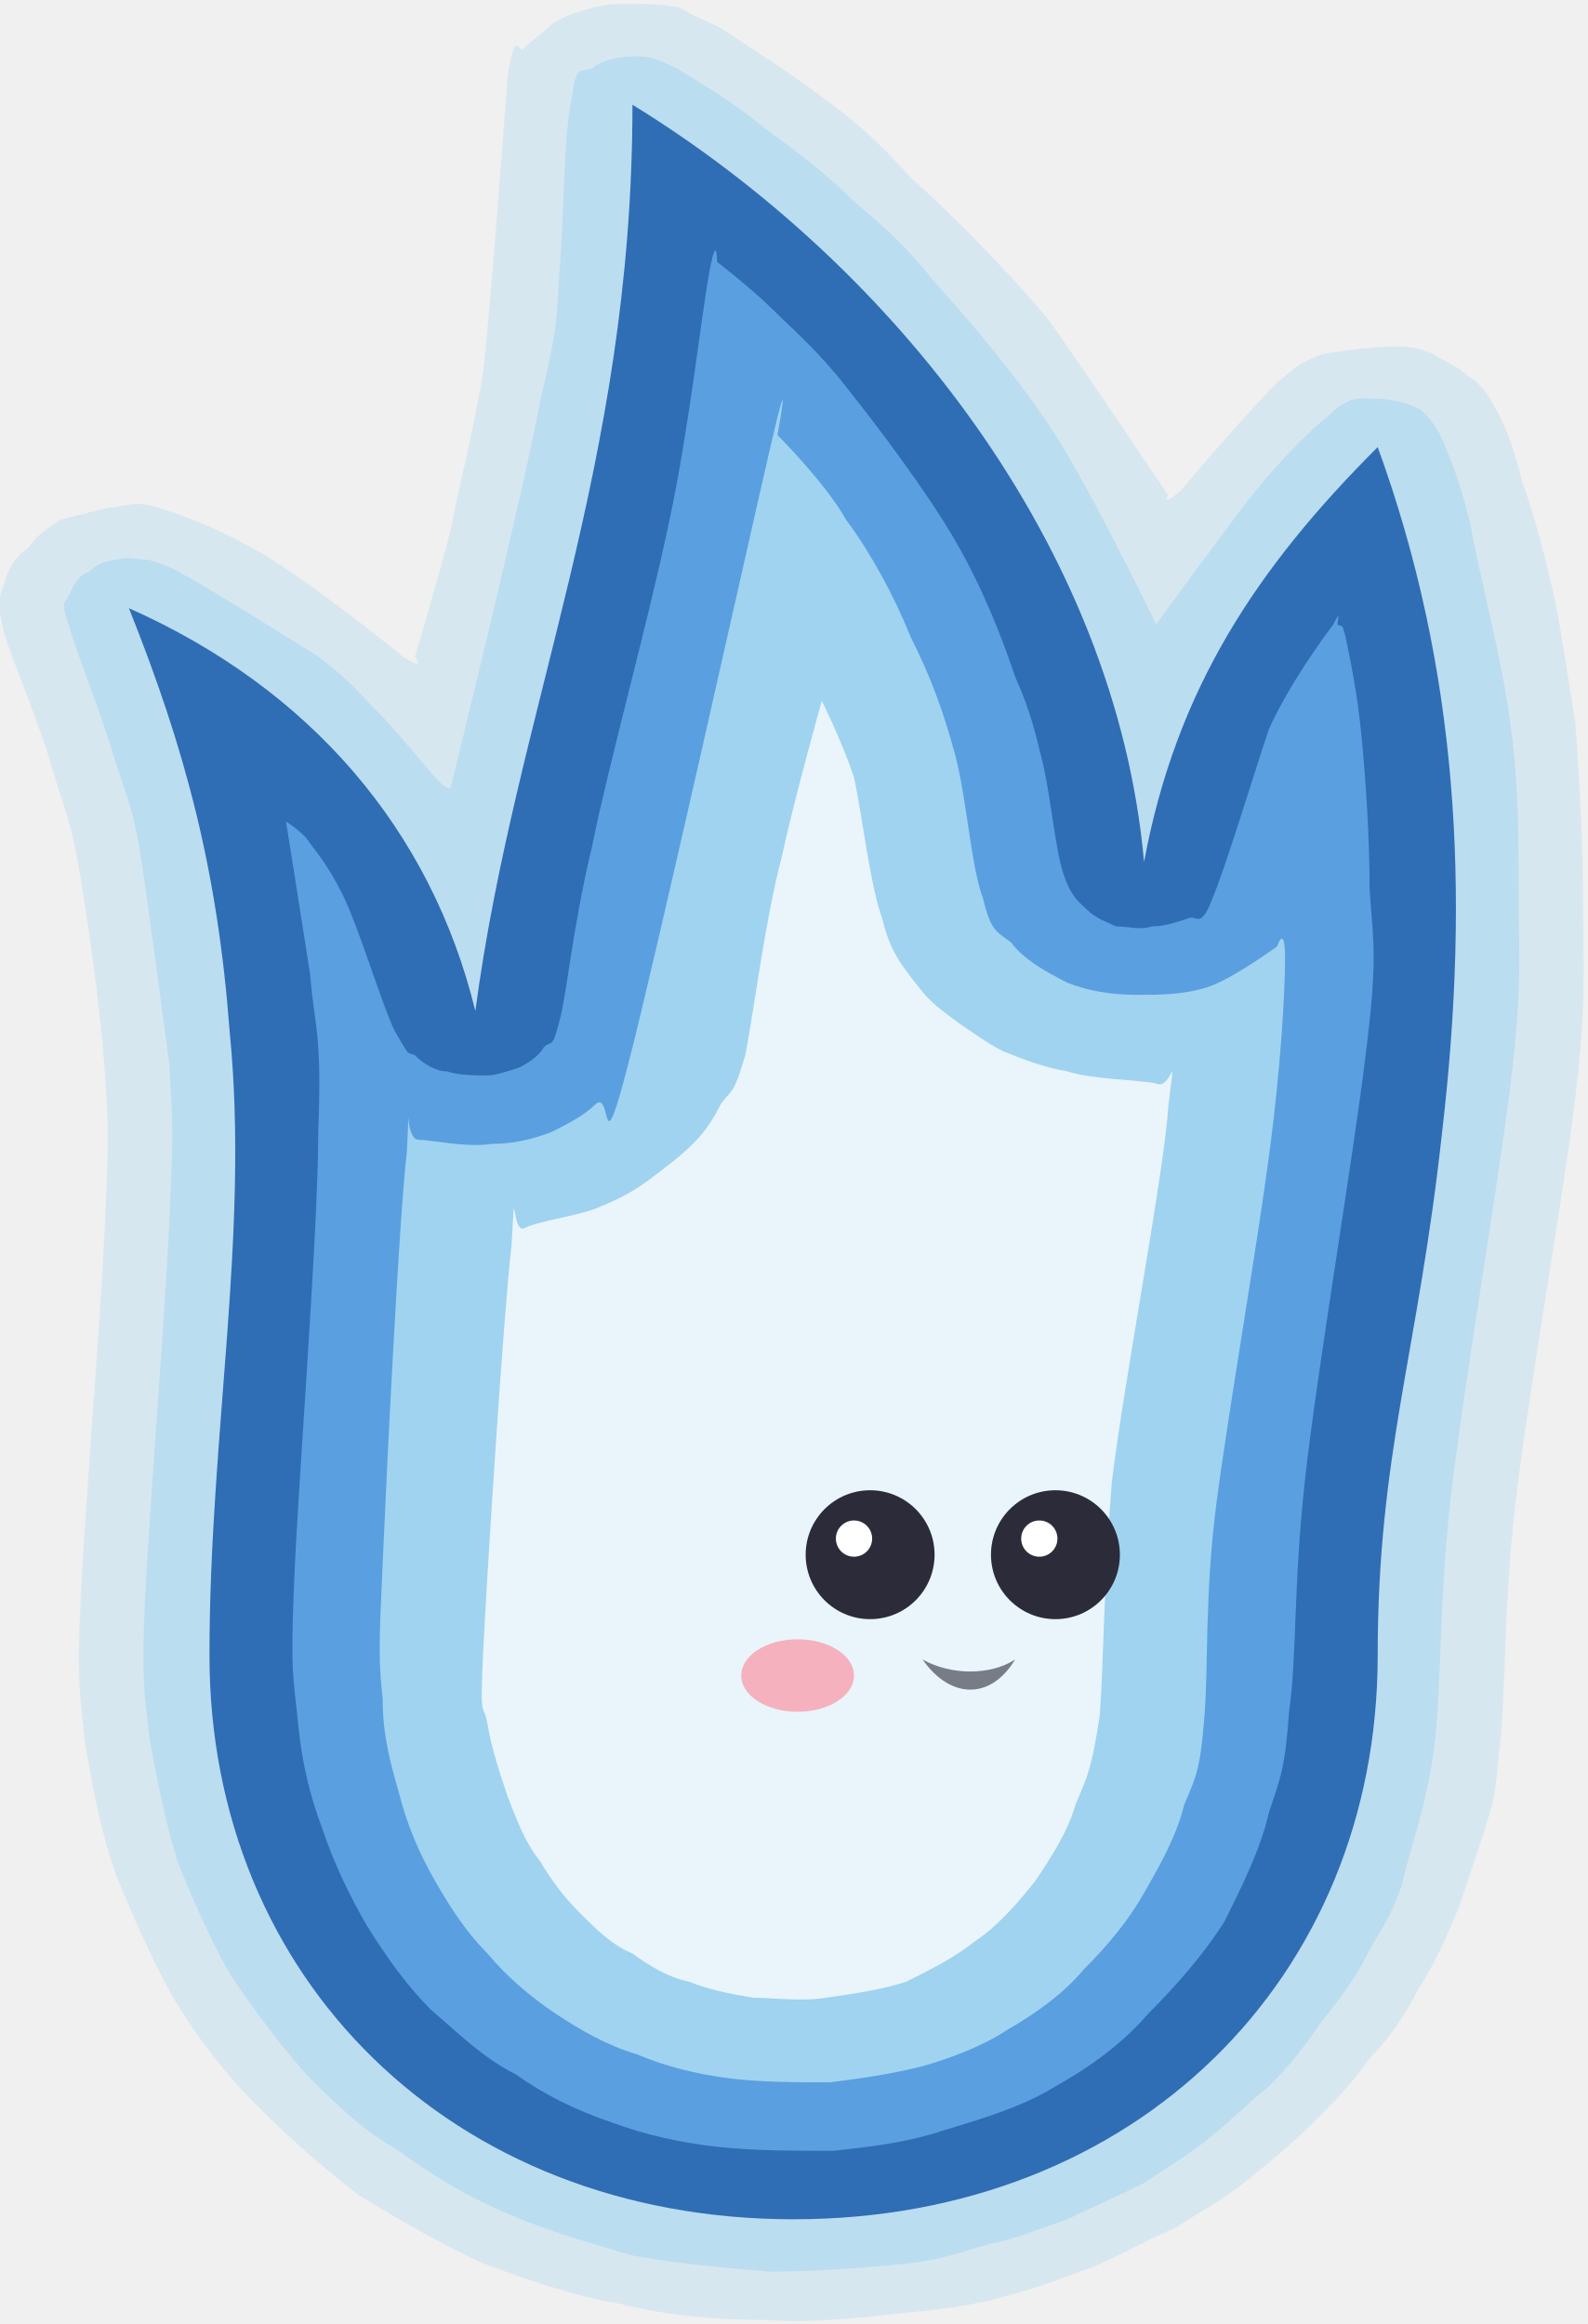
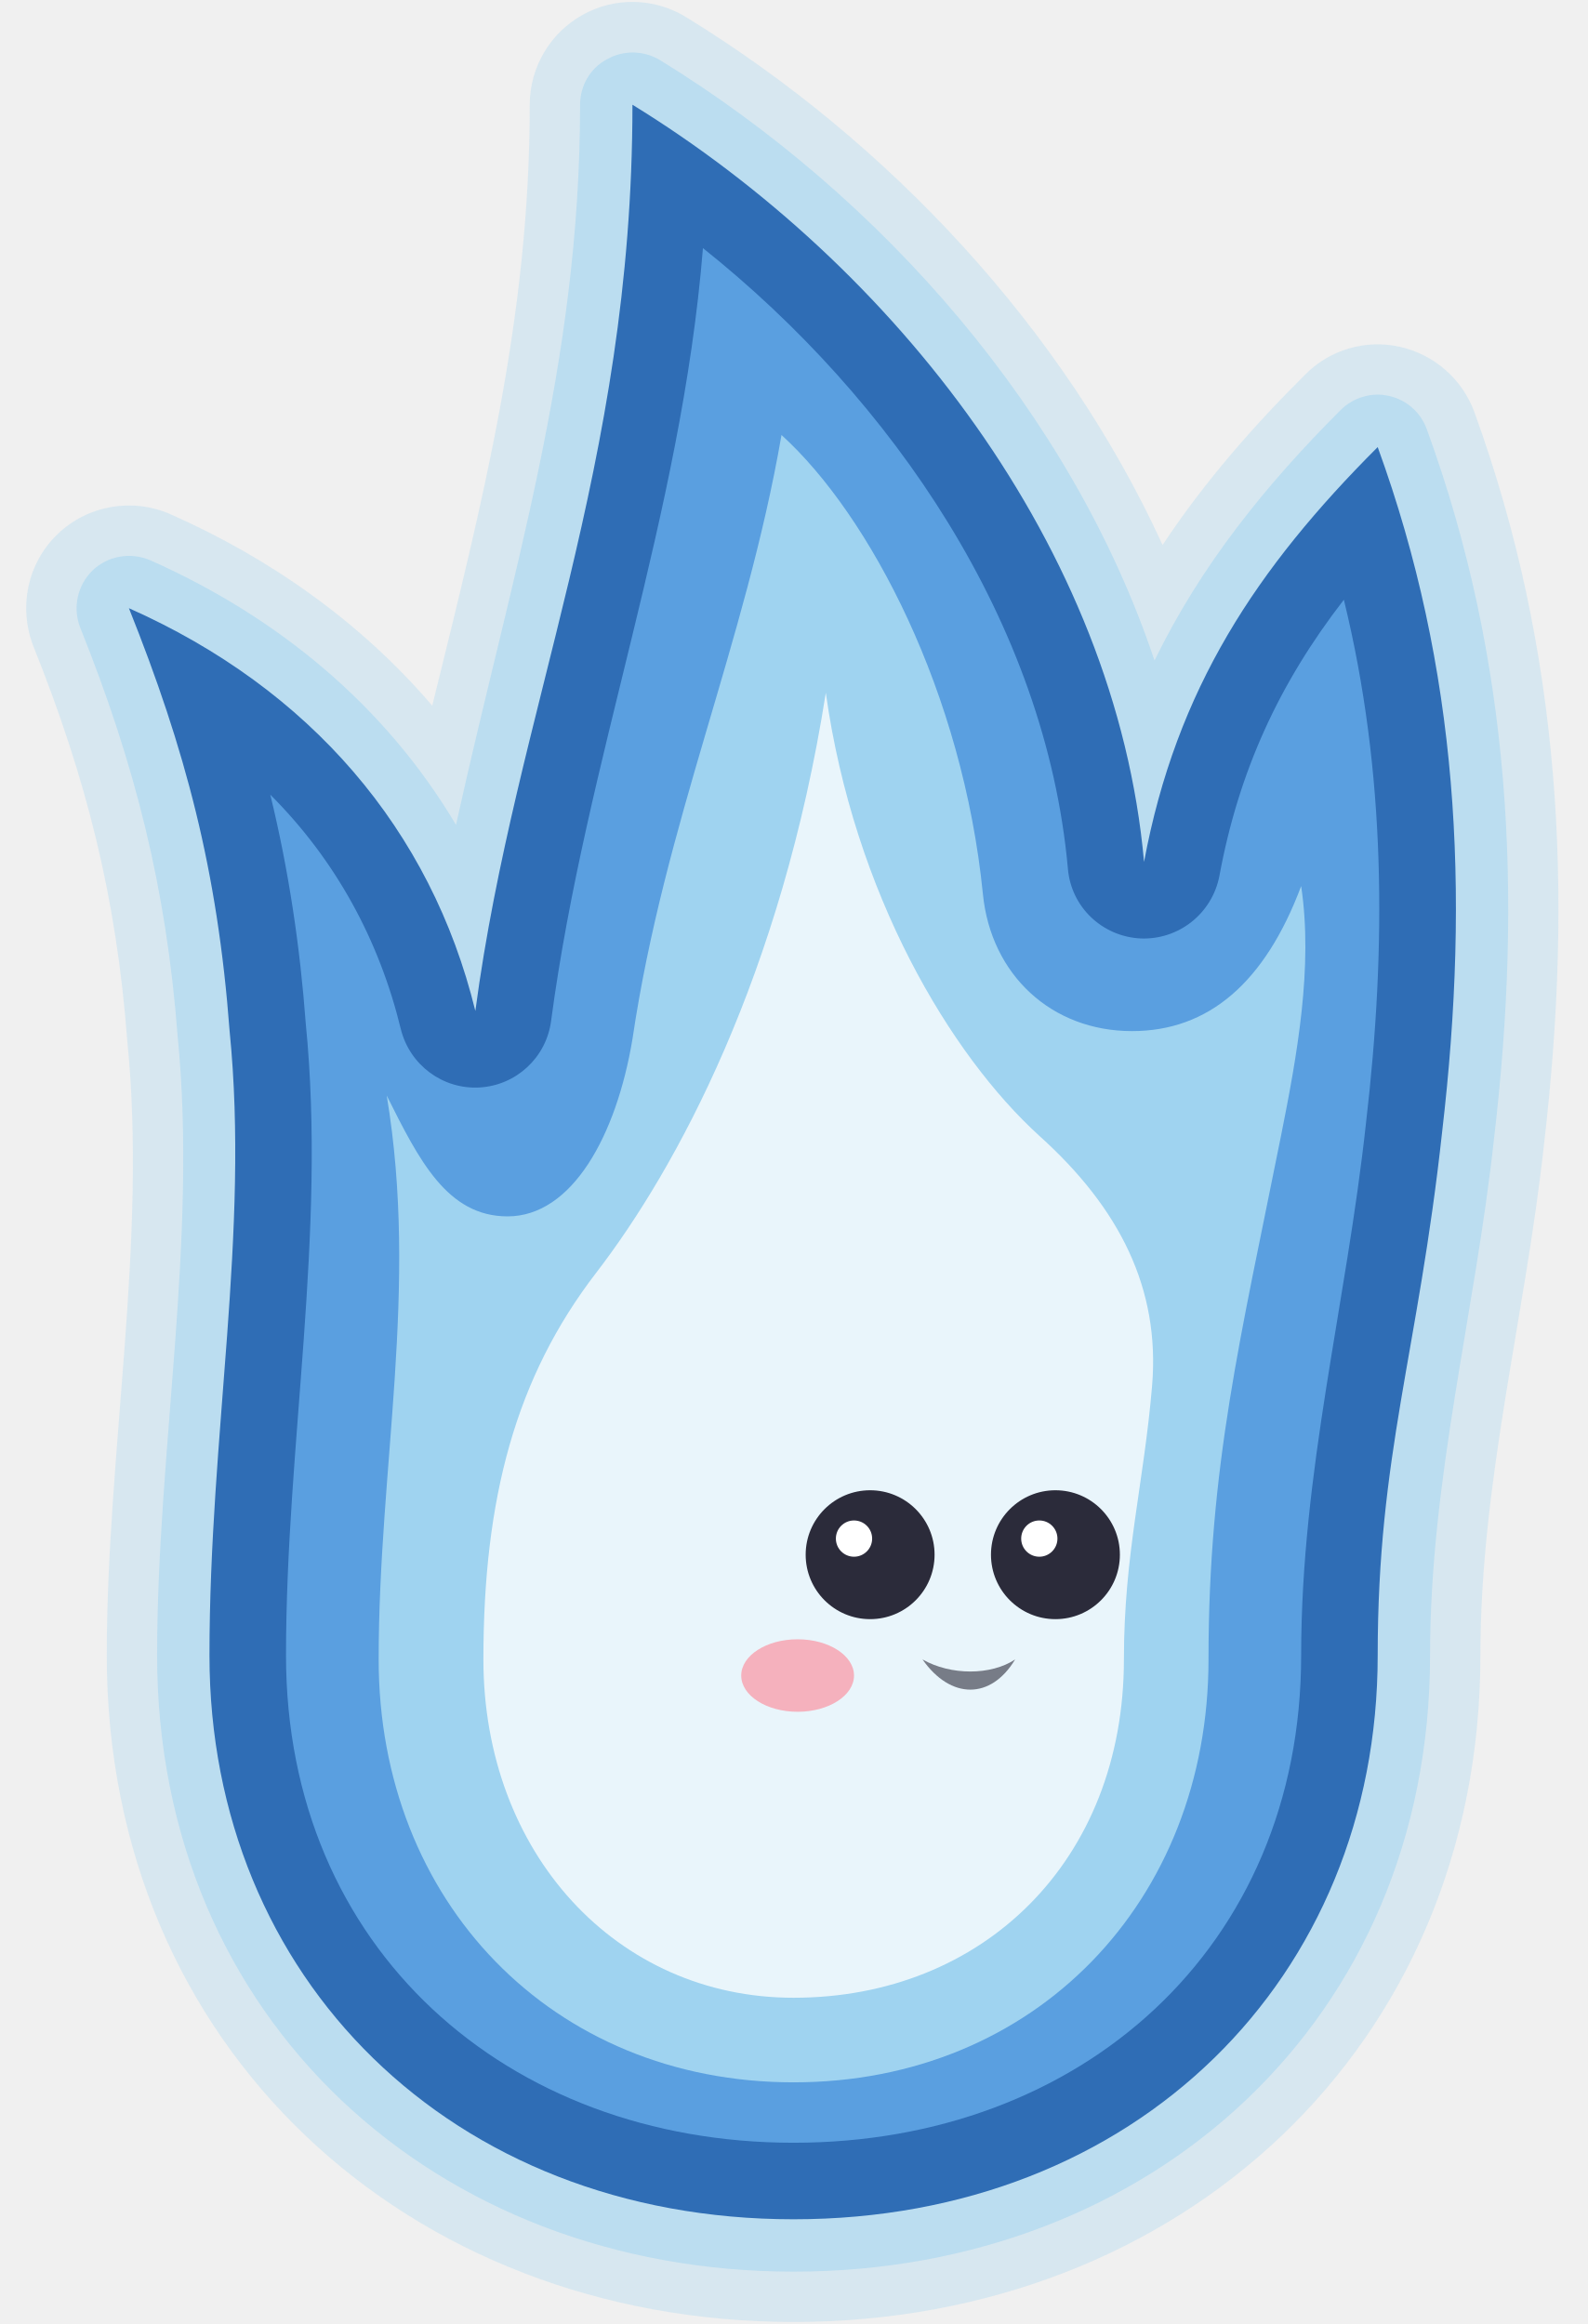
<svg xmlns="http://www.w3.org/2000/svg" viewBox="1.8 -7.6 39.4 57.7">
  <g class="mythical-rock" style="transform-box: fill-box; transform-origin: 50% 85%">
    <g class="part-pulse" style="transform-box:fill-box;transform-origin:50% 66%">
-       <path d="M17.5-7.5C17.1-7.5 16.8-7.5 16.5-7.4C16.1-7.3 15.8-7.2 15.5-7C15.3-6.8 15-6.6 14.8-6.4C14.7-6.2 14.6-7 14.4-5.7C14.3-4.3 14-0.3 13.8 1.6C13.5 3.4 13.2 4.4 13 5.5C12.7 6.7 12.1 8.7 12.1 8.7C12.1 8.7 12.4 9.1 11.8 8.7C11.2 8.2 9.4 6.8 8.4 6.2C7.4 5.6 6.4 5.2 5.7 5C5.1 4.8 4.9 5 4.5 5C4.1 5.1 3.7 5.2 3.3 5.3C3 5.5 2.7 5.7 2.5 6C2.2 6.2 2 6.5 1.9 6.9C1.8 7.2 1.7 7.3 1.9 8.1C2.1 8.8 2.8 10.4 3.1 11.5C3.4 12.5 3.6 12.9 3.8 14.2C4 15.4 4.3 17.5 4.4 19C4.5 20.4 4.5 20.7 4.4 22.9C4.3 25.1 3.9 30 3.8 32.1C3.7 34.3 3.8 34.5 3.9 35.6C4.1 36.8 4.3 37.9 4.7 39C5.1 40 5.6 41.1 6.1 42C6.7 43 7.4 43.9 8.2 44.7C9 45.5 9.8 46.2 10.7 46.9C11.7 47.5 12.7 48.1 13.8 48.6C14.9 49 16 49.4 17.2 49.6C18.4 49.9 19.6 50 20.8 50C22.1 50.1 23.5 49.9 24.5 49.8C25.5 49.7 26.1 49.6 26.8 49.4C27.6 49.2 28.3 48.9 28.9 48.7C29.6 48.4 30.3 48 31 47.7C31.6 47.3 32.2 47 32.8 46.5C33.3 46.1 33.9 45.6 34.4 45.1C34.9 44.6 35.4 44.1 35.8 43.5C36.3 43 36.7 42.4 37 41.8C37.4 41.2 37.7 40.5 38 39.8C38.2 39.2 38.4 38.6 38.6 38C38.8 37.3 38.9 37.3 39 36C39.2 34.6 39.1 32.6 39.4 29.9C39.7 27.2 40.6 22.2 40.9 19.7C41.2 17.2 41.1 16.4 41.1 14.9C41.1 13.3 41 11.6 40.9 10.3C40.7 9.1 40.6 8.3 40.4 7.3C40.2 6.4 39.9 5.2 39.6 4.4C39.4 3.6 39.2 3 38.9 2.5C38.7 2.1 38.5 1.9 38.2 1.7C38 1.5 37.7 1.4 37.4 1.2C37.2 1.1 36.9 1 36.5 1C36 1 35.1 1.1 34.6 1.2C34.1 1.4 34.1 1.4 33.5 1.9C32.9 2.5 31.5 4.1 31.1 4.6C30.6 5 30.8 4.7 30.8 4.7C30.8 4.7 28.8 1.7 27.8 0.3C26.7-1 25.4-2.3 24.4-3.2C23.5-4.2 23-4.6 22.2-5.2C21.4-5.8 20.3-6.5 19.7-6.9C19.1-7.2 19-7.2 18.7-7.4C18.3-7.5 17.9-7.5 17.5-7.5Z" fill="#9fd3f0" opacity="0.3" />
-       <path d="M17.5-6.2C17.2-6.2 16.7-6.1 16.5-5.9C16.2-5.8 16.1-6 16-5.2C15.8-4.4 15.8-2.3 15.7-1C15.6 0.3 15.7 0.3 15.2 2.4C14.8 4.6 13 11.9 13 11.9C13 11.9 13 12.1 12.7 11.8C12.4 11.5 11.7 10.6 11.2 10.1C10.7 9.6 10.5 9.3 9.7 8.7C8.9 8.2 7.3 7.2 6.6 6.8C5.9 6.4 5.8 6.4 5.5 6.3C5.2 6.3 5 6.2 4.7 6.3C4.5 6.3 4.2 6.4 4 6.6C3.7 6.7 3.6 7 3.5 7.2C3.4 7.4 3.3 7.3 3.5 7.9C3.7 8.6 4.3 10.1 4.6 11.1C4.9 12.1 5.1 12.4 5.3 13.7C5.5 15 5.8 17.3 6 18.8C6.1 20.4 6.1 20.6 6 22.8C5.9 25 5.5 30 5.4 32.1C5.3 34.3 5.4 34.4 5.5 35.5C5.7 36.6 5.9 37.6 6.2 38.6C6.6 39.6 7 40.5 7.5 41.4C8.1 42.3 8.7 43.1 9.4 43.9C10.1 44.6 10.8 45.3 11.7 45.8C12.5 46.4 13.5 47 14.5 47.4C15.4 47.8 16.5 48.1 17.5 48.4C18.6 48.6 19.7 48.7 20.9 48.8C22 48.8 23.4 48.7 24.3 48.6C25.2 48.5 25.7 48.3 26.4 48.1C27 48 27.7 47.7 28.3 47.5C28.9 47.2 29.6 46.9 30.2 46.6C30.8 46.2 31.3 45.9 31.8 45.5C32.3 45.1 32.8 44.6 33.3 44.2C33.8 43.7 34.2 43.2 34.6 42.6C35 42.1 35.4 41.6 35.7 41C36 40.4 36.3 40.1 36.6 39.2C36.8 38.3 37.2 37.3 37.4 35.8C37.6 34.2 37.5 32.5 37.8 29.7C38.1 27 39 21.8 39.3 19.3C39.6 16.8 39.5 16.2 39.5 14.7C39.5 13.2 39.5 11.9 39.3 10.4C39.1 8.8 38.5 6.6 38.3 5.4C38 4.2 37.8 3.8 37.6 3.3C37.4 2.9 37.3 2.8 37.1 2.6C36.8 2.4 36.3 2.3 36 2.3C35.6 2.3 35.3 2.2 34.8 2.7C34.3 3.1 33.5 3.9 32.8 4.8C32.1 5.7 30.5 7.9 30.5 7.9C30.5 7.9 28.9 4.6 28 3.2C27.1 1.8 25.9 0.4 25-0.6C24.2-1.6 23.7-2 23-2.6C22.3-3.3 21.5-3.9 20.8-4.4C20.1-5 19.1-5.6 18.6-5.9C18-6.2 17.9-6.2 17.5-6.2Z" fill="#9fd3f0" opacity="0.5" />
+       <path d="M21.5 50.05C11.92 50.05 4.45 43.23 4.45 33.5C4.45 28.48 5.46 23.21 4.96 18.25C4.69 14.67 3.94 11.72 2.63 8.45C2.25 7.48 2.48 6.38 3.23 5.66C3.98 4.94 5.09 4.75 6.04 5.17C8.52 6.27 10.76 7.85 12.53 9.92C13.78 4.84 14.95 0.3 14.95 -5C14.95 -5.92 15.45 -6.78 16.26 -7.23C17.06 -7.68 18.05 -7.66 18.84 -7.17C23.85 -4.09 28.2 0.55 30.66 5.93C31.68 4.39 32.89 3 34.2 1.7C34.81 1.08 35.7 0.82 36.55 1.01C37.4 1.2 38.1 1.81 38.4 2.63C40.56 8.58 40.86 14.55 40.13 20.8C39.67 25.06 38.55 29.17 38.55 33.5C38.55 43.23 31.08 50.05 21.5 50.05Z" fill="#9fd3f0" opacity="0.3" />
+       <path d="M21.5 48.8C12.62 48.8 5.7 42.54 5.7 33.5C5.7 28.42 6.71 23.16 6.21 18.13C5.93 14.45 5.15 11.37 3.79 7.98C3.6 7.49 3.72 6.93 4.1 6.56C4.48 6.2 5.04 6.1 5.53 6.31C8.68 7.71 11.35 9.9 13.12 12.88C14.48 6.7 16.2 1.47 16.2 -5C16.2 -5.47 16.45 -5.91 16.87 -6.13C17.28 -6.36 17.78 -6.35 18.18 -6.11C23.68 -2.73 28.4 2.64 30.46 8.8C31.61 6.43 33.23 4.43 35.08 2.58C35.39 2.27 35.85 2.13 36.28 2.23C36.72 2.33 37.07 2.64 37.22 3.06C39.32 8.82 39.6 14.6 38.89 20.65C38.42 24.99 37.3 29.1 37.3 33.5C37.3 42.54 30.38 48.8 21.5 48.8Z" fill="#9fd3f0" opacity="0.5" />
    </g>
    <path d="M21.5 47.5C13 47.5 7 41.5 7 33.5C7 28 8 23 7.5 18C7.2 14 6.4 11 5 7.5C9.5 9.5 12.5 13 13.6 17.5C14.6 10 17.5 4 17.5 -5C24 -1 29.5 6 30.2 13.8C31 9.5 33 6.5 36 3.5C38 9 38.3 14.5 37.6 20.5C37 26 36 28.5 36 33.5C36 41.5 30 47.5 21.5 47.5Z" fill="#2f6db5" />
-     <path d="M19.6-1.1C19.6-1.1 19.6-1.9 19.4-0.8C19.2 0.3 18.9 3.1 18.4 5.4C17.9 7.8 16.9 11.4 16.5 13.4C16 15.5 15.9 16.9 15.7 17.7C15.5 18.5 15.5 18.2 15.3 18.4C15.2 18.6 14.9 18.8 14.7 18.9C14.4 19 14.1 19.1 13.9 19.1C13.6 19.1 13.2 19.1 12.9 19C12.6 19 12.3 18.8 12.1 18.6C11.9 18.5 12 18.7 11.6 18C11.3 17.4 10.7 15.4 10.3 14.6C9.9 13.8 9.6 13.5 9.4 13.2C9.1 12.9 8.9 12.8 8.9 12.8C8.9 12.8 9.3 15.3 9.5 16.6C9.6 17.9 9.8 18 9.7 20.5C9.7 23 9.2 29.2 9.1 31.7C9 34.1 9.1 34.1 9.2 35.2C9.3 36.2 9.5 37 9.8 37.8C10.1 38.7 10.5 39.5 10.9 40.2C11.4 41 11.9 41.7 12.5 42.3C13.2 42.9 13.8 43.5 14.6 43.9C15.3 44.4 16.1 44.8 17 45.1C17.8 45.4 18.7 45.6 19.6 45.7C20.5 45.8 21.5 45.8 22.5 45.8C23.4 45.7 24.3 45.6 25.2 45.3C26.2 45 27.2 44.7 28 44.2C28.9 43.7 29.7 43.1 30.3 42.4C31 41.7 31.7 40.9 32.2 40.1C32.6 39.3 33.1 38.3 33.3 37.4C33.6 36.5 33.7 36.3 33.8 34.9C34 33.5 33.9 31.8 34.2 29.1C34.5 26.4 35.4 21.1 35.7 18.6C36 16.2 35.9 15.9 35.8 14.5C35.8 13.2 35.7 11.7 35.6 10.7C35.5 9.6 35.3 8.7 35.2 8.2C35.1 7.8 35.1 8 35 7.9C35 7.8 35.1 7.5 34.9 7.9C34.6 8.3 33.8 9.4 33.3 10.5C32.9 11.7 32.2 14 31.9 14.7C31.6 15.5 31.5 15.1 31.3 15.2C31 15.3 30.7 15.4 30.4 15.4C30.1 15.5 29.8 15.4 29.5 15.4C29.3 15.3 29 15.2 28.8 15C28.6 14.8 28.4 14.7 28.2 14.1C28 13.5 27.9 12.3 27.7 11.4C27.5 10.6 27.4 10.1 27 9.2C26.7 8.3 26.2 7 25.5 5.8C24.8 4.6 23.6 3 22.8 2C22.1 1.1 21.5 0.6 21 0.1C20.5-0.4 19.6-1.1 19.6-1.1Z" fill="#5a9fe0" />
-     <path d="M21.1 3.2C21.1 3.2 21.5 1 20.9 3.6C20.3 6.2 18.1 16.1 17.4 18.8C16.7 21.5 17 19.5 16.6 19.8C16.3 20.1 15.9 20.3 15.5 20.5C15 20.7 14.5 20.8 14 20.8C13.4 20.9 12.5 20.7 12.2 20.7C11.8 20.7 12 19.2 11.9 21C11.7 22.7 11.4 28.9 11.3 31.2C11.2 33.4 11.2 33.6 11.3 34.6C11.3 35.5 11.5 36.2 11.7 36.9C11.9 37.7 12.2 38.4 12.6 39.1C13 39.8 13.4 40.4 13.9 40.9C14.4 41.5 15 42 15.6 42.4C16.2 42.8 16.9 43.2 17.6 43.4C18.3 43.7 19.1 43.9 19.9 44C20.7 44.1 21.6 44.1 22.4 44.1C23.2 44 23.9 43.9 24.7 43.7C25.4 43.5 26.2 43.2 26.8 42.8C27.5 42.4 28.2 41.9 28.7 41.3C29.3 40.7 29.8 40.1 30.2 39.4C30.6 38.7 31 38 31.2 37.2C31.5 36.5 31.6 36.3 31.7 35C31.8 33.8 31.7 32 32 29.7C32.3 27.4 33 23.4 33.3 21.1C33.6 18.9 33.7 17 33.7 16.2C33.7 15.3 33.5 15.9 33.5 15.9C33.5 15.9 32.4 16.7 31.8 16.9C31.2 17.1 30.6 17.1 30 17.1C29.4 17.1 28.8 17 28.3 16.8C27.7 16.5 27.2 16.2 26.9 15.8C26.5 15.5 26.4 15.5 26.2 14.7C25.9 13.9 25.8 12.2 25.5 11.1C25.2 10 24.9 9.2 24.4 8.2C24 7.2 23.4 6.1 22.8 5.3C22.3 4.4 21.1 3.2 21.1 3.2Z" fill="#9fd3f0" />
+     <path d="M21.5 45.6C14.38 45.6 8.9 40.77 8.9 33.5C8.9 28.27 9.91 23.03 9.39 17.81C9.25 15.92 8.97 14.02 8.51 12.13C10.13 13.75 11.21 15.73 11.75 17.95C11.97 18.84 12.79 19.45 13.7 19.4C14.61 19.35 15.36 18.66 15.48 17.75C16.35 11.23 18.71 5.23 19.25 -1.44C23.95 2.31 27.76 7.86 28.31 13.97C28.39 14.92 29.16 15.65 30.11 15.7C31.06 15.74 31.89 15.08 32.07 14.15C32.55 11.55 33.55 9.37 35.16 7.29C36.21 11.58 36.22 15.91 35.71 20.28C35.22 24.79 34.1 28.92 34.1 33.5C34.1 40.77 28.62 45.6 21.5 45.6Z" fill="#5a9fe0" />
+     <path d="M21.5 44.1C15.5 44.1 11.2 39.6 11.2 33.6C11.2 28.8 12.2 24.4 11.4 19.6C12.2 21.2 12.9 22.6 14.4 22.6C16 22.6 17.1 20.6 17.5 18.2C18.3 12.8 20.3 8.4 21.2 3.2C23.4 5.2 25.7 9.6 26.2 14.6C26.4 16.6 27.9 18 29.9 18C31.8 18 33.2 16.8 34.1 14.4C34.4 16.4 34 18.6 33.6 20.6C32.6 25.6 31.8 28.8 31.8 33.6C31.8 39.6 27.5 44.1 21.5 44.1Z" fill="#9fd3f0" />
    <g>
-       <path d="M22.2 9.8C22.2 9.8 21.5 12.3 21.2 13.7C20.8 15.2 20.5 17.6 20.3 18.6C20 19.6 20 19.4 19.7 19.8C19.5 20.2 19.3 20.5 19 20.8C18.7 21.1 18.3 21.4 17.9 21.7C17.5 22 17.1 22.2 16.6 22.4C16.1 22.6 15.2 22.7 14.8 22.9C14.5 23 14.6 21.5 14.5 23.3C14.3 25 13.9 31.3 13.8 33.3C13.7 35.3 13.8 34.6 13.9 35.2C14 35.8 14.2 36.4 14.4 37C14.6 37.5 14.8 38.1 15.2 38.6C15.5 39.1 15.8 39.5 16.2 39.9C16.6 40.3 17 40.7 17.5 40.9C17.9 41.2 18.4 41.5 18.9 41.6C19.4 41.8 19.9 41.9 20.5 42C21 42 21.7 42.1 22.3 42C23 41.9 23.7 41.8 24.3 41.6C24.9 41.3 25.5 41 26 40.6C26.6 40.2 27.1 39.6 27.5 39.1C27.9 38.5 28.3 37.9 28.5 37.2C28.8 36.5 28.9 36.3 29.1 35C29.2 33.6 29.2 31.7 29.4 29.2C29.7 26.7 30.7 21.5 30.8 19.9C31 18.2 30.9 19.5 30.5 19.3C30 19.2 28.9 19.2 28.3 19C27.7 18.9 27.2 18.7 26.7 18.5C26.3 18.3 25.9 18 25.6 17.8C25.2 17.5 24.9 17.3 24.6 16.9C24.3 16.5 23.9 16.1 23.7 15.2C23.4 14.4 23.2 12.6 23 11.7C22.7 10.8 22.2 9.8 22.2 9.8Z" fill="#e9f5fb" />
+       <path d="M21.5 42C17.1 42 13.8 38.4 13.8 33.6C13.8 29.6 14.6 26.6 16.6 24C18.6 21.4 21.2 16.6 22.3 9.6C23 14.6 25.4 18.6 27.6 20.6C29.6 22.4 30.6 24.4 30.4 26.8C30.2 29.2 29.7 31 29.7 33.6C29.7 38.6 26.2 42 21.5 42Z" fill="#e9f5fb" />
    </g>
    <circle cx="23.4" cy="31" r="1.6" fill="#2b2b3a" />
    <circle cx="23" cy="30.6" r="0.45" fill="#ffffff" />
    <circle cx="28" cy="31" r="1.6" fill="#2b2b3a" />
    <circle cx="27.6" cy="30.6" r="0.45" fill="#ffffff" />
    <ellipse cx="21.6" cy="34" rx="1.4" ry="0.9" fill="#ff7a8a" opacity="0.55" />
    <path d="M24.7 33.6C25.4 34.6 26.4 34.6 27 33.6C26.4 34 25.4 34 24.7 33.6Z" fill="#2b2b3a" opacity="0.6" />
  </g>
</svg>
